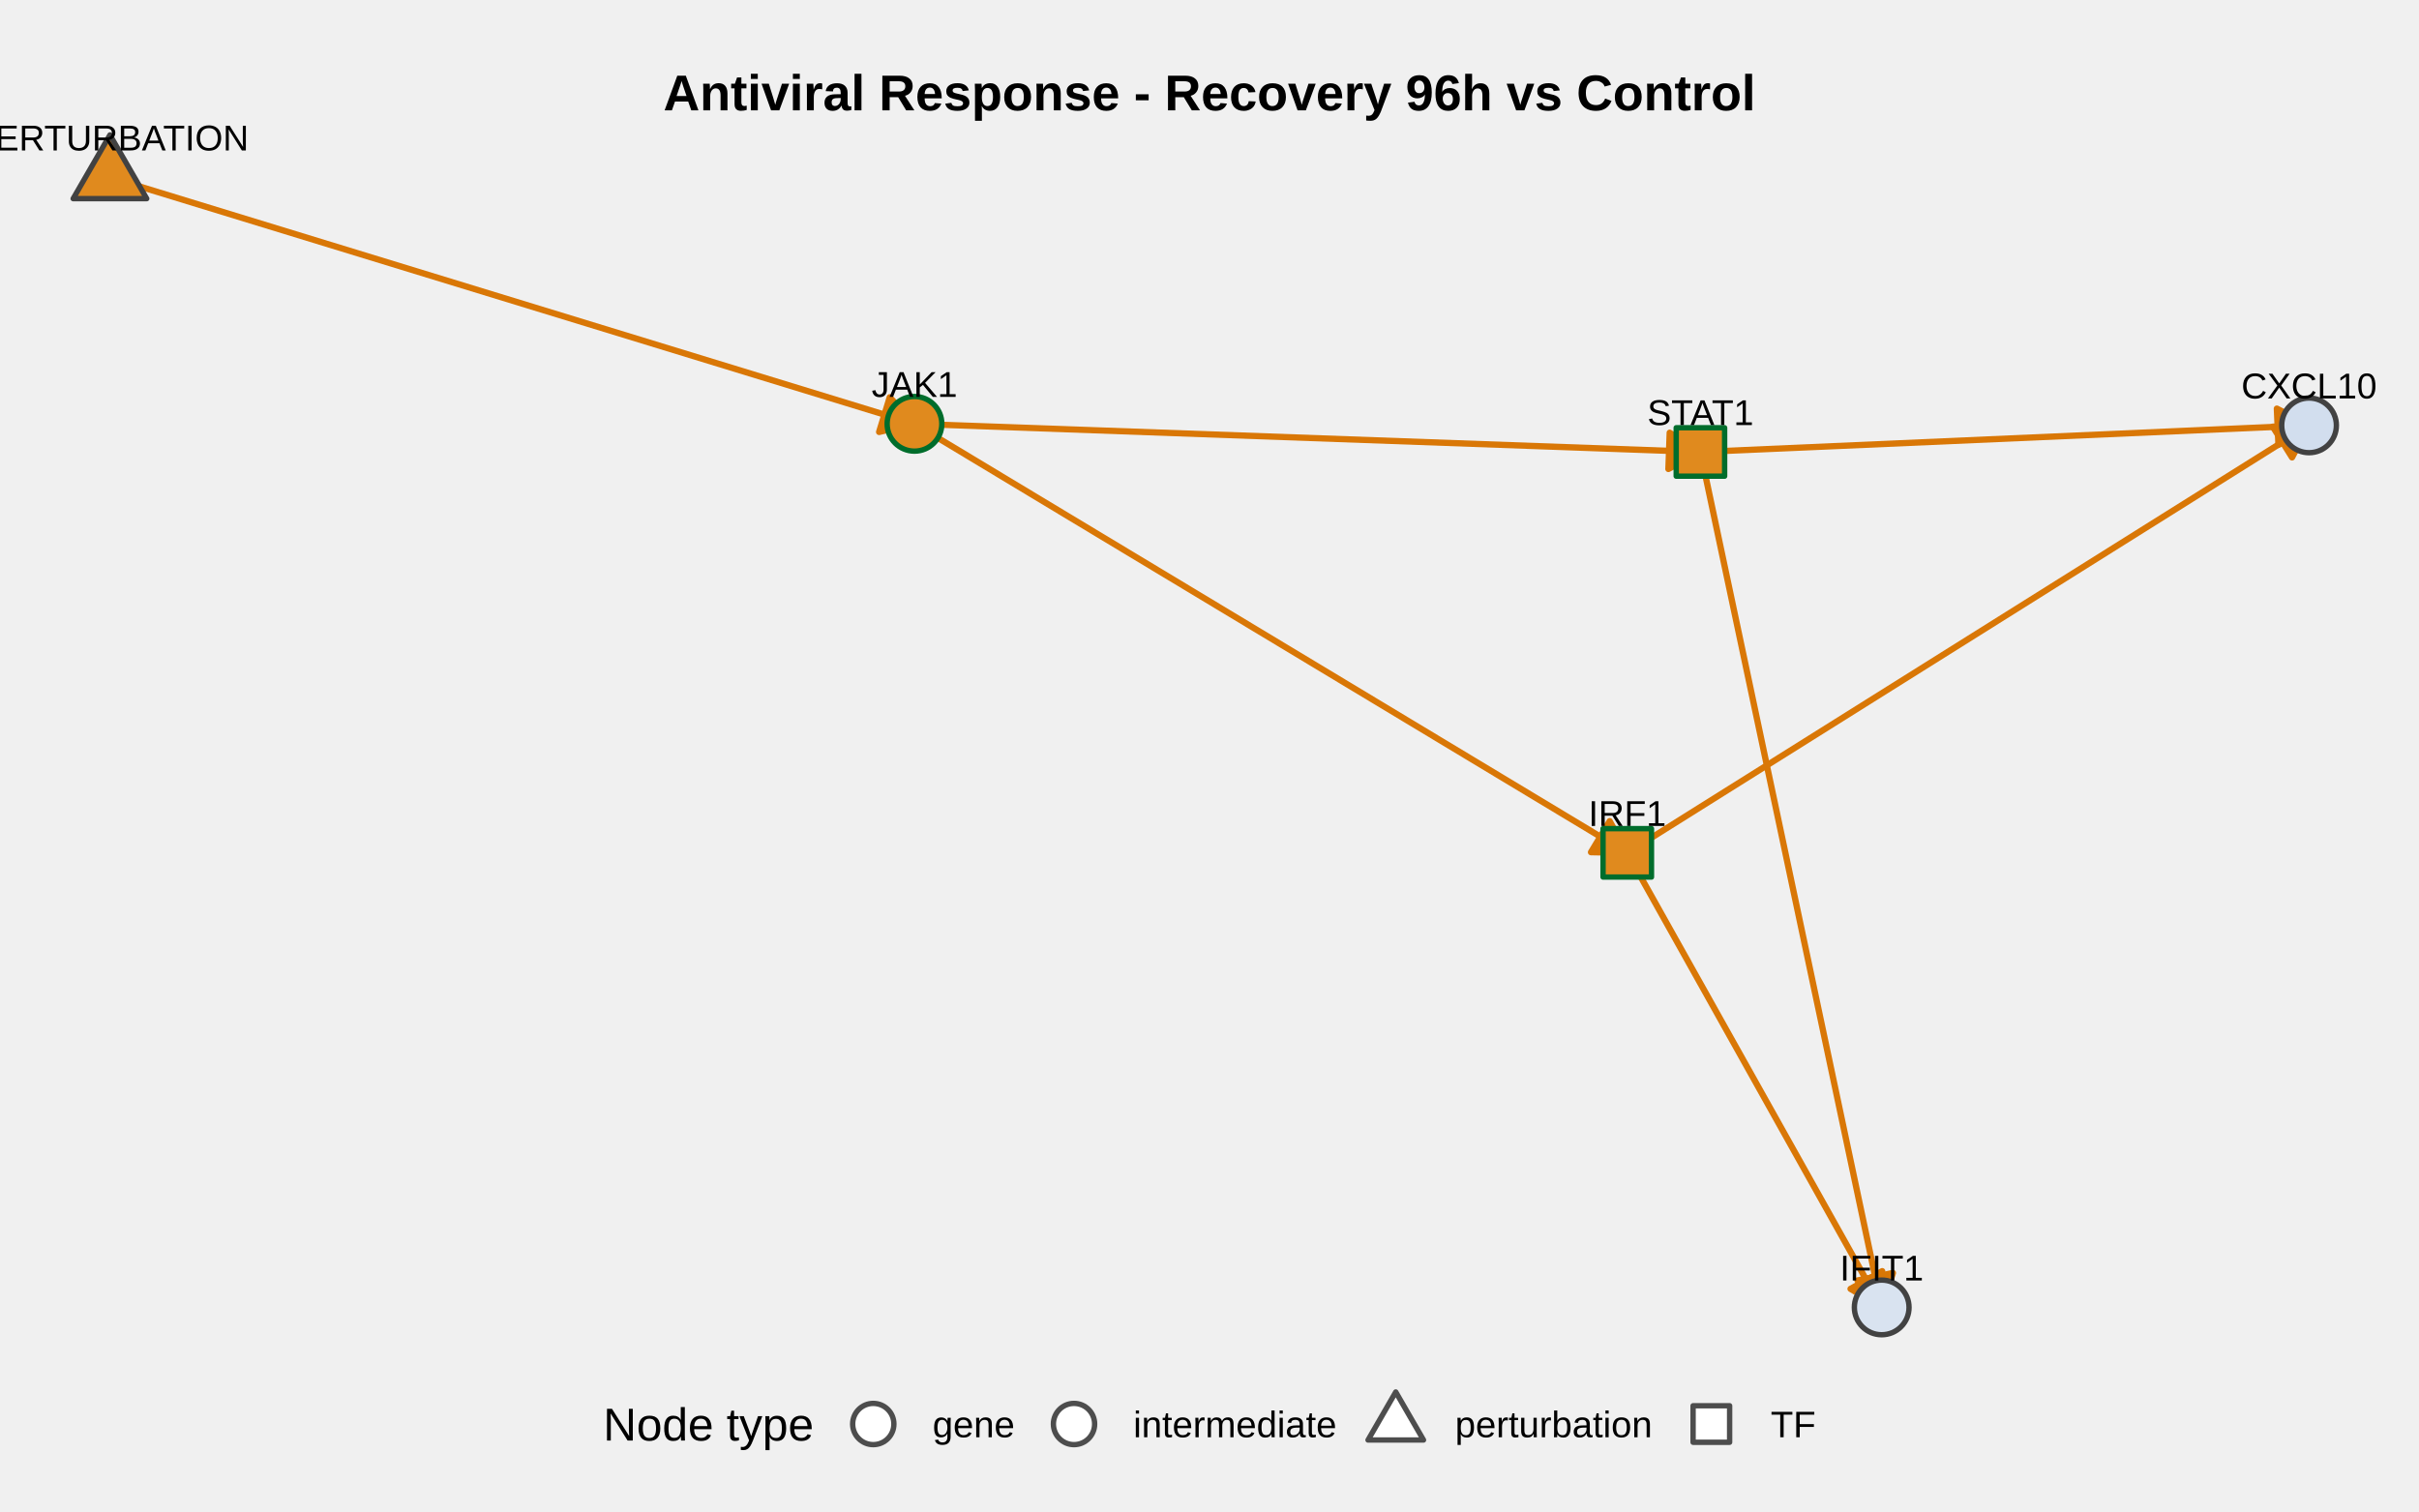
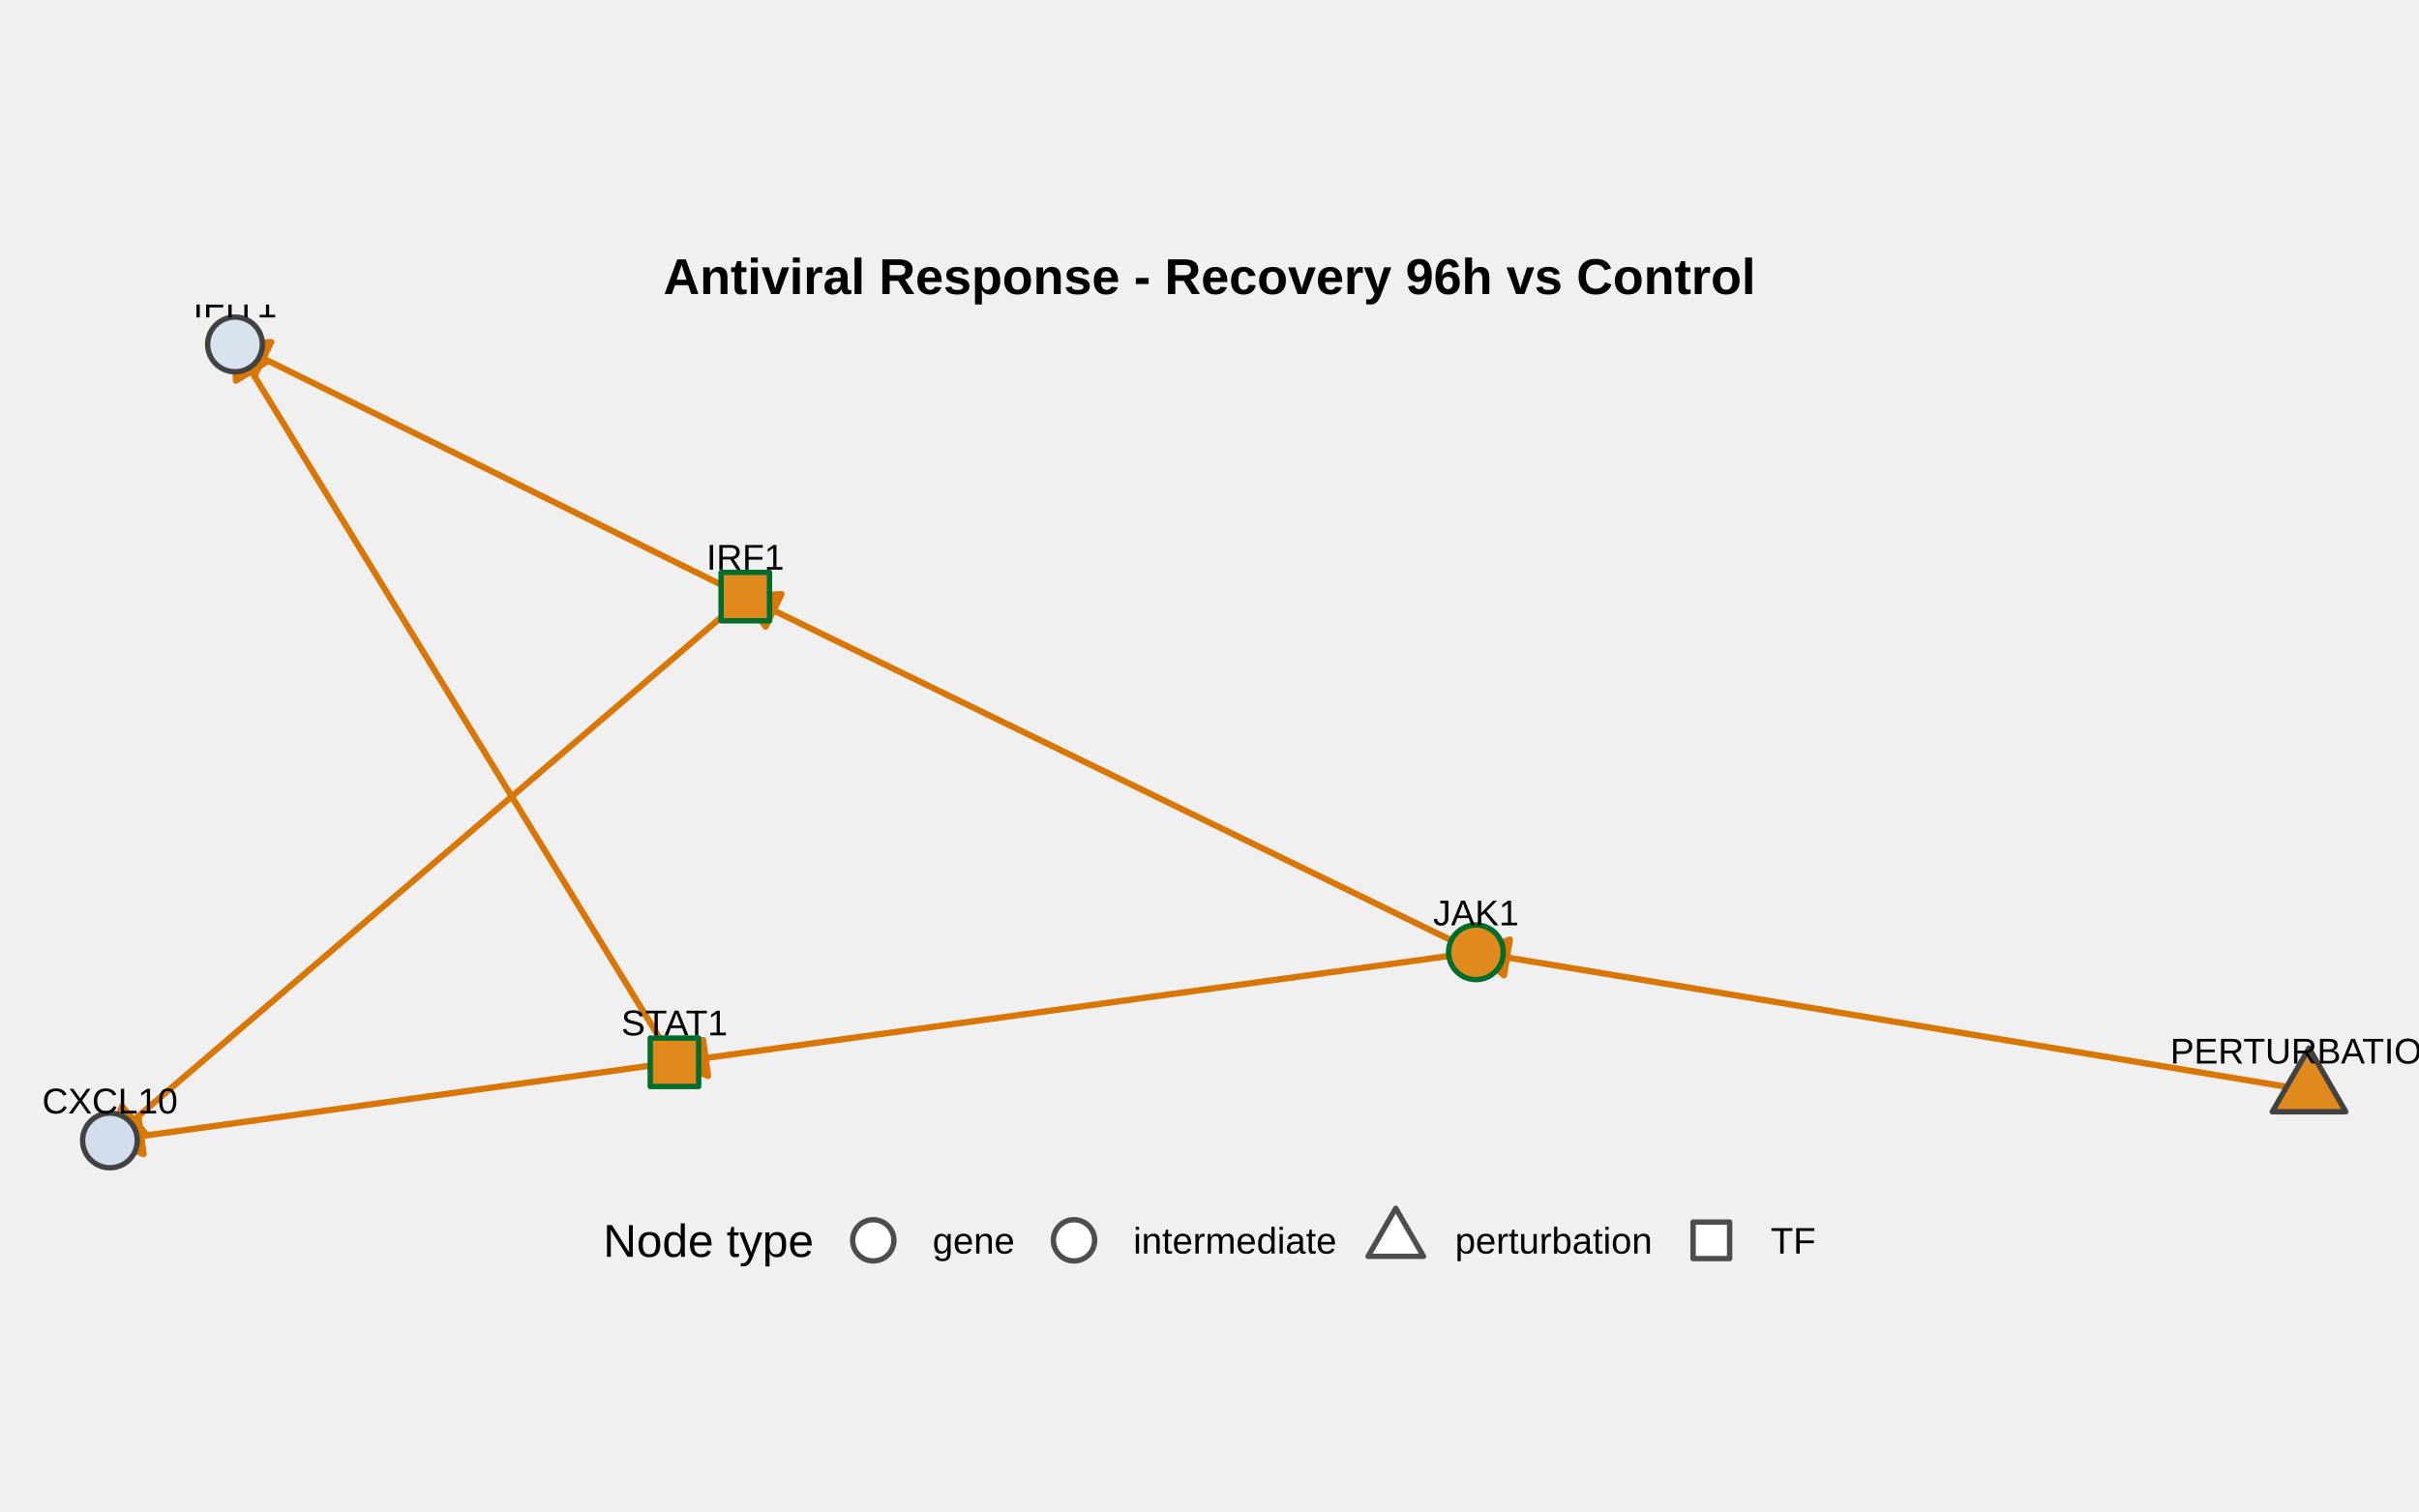
<svg xmlns="http://www.w3.org/2000/svg" width="576.00pt" height="360.00pt" viewBox="0 0 576.00 360.00">
  <g class="svglite">
    <defs>
      <style type="text/css">
    .svglite line, .svglite polyline, .svglite polygon, .svglite path, .svglite rect, .svglite circle {
      fill: none;
      stroke: #000000;
      stroke-linecap: round;
      stroke-linejoin: round;
      stroke-miterlimit: 10.00;
    }
    .svglite text {
      white-space: pre;
    }
    .svglite g.glyphgroup path {
      fill: inherit;
      stroke: none;
    }
  </style>
    </defs>
    <rect width="100%" height="100%" style="stroke: none; fill: none;" />
    <defs>
      <clipPath id="cpMC4wMHw1NzYuMDB8MC4wMHwzNjAuMDA=">
        <rect x="0.00" y="0.00" width="576.00" height="360.00" />
      </clipPath>
    </defs>
    <g clip-path="url(#cpMC4wMHw1NzYuMDB8MC4wMHwzNjAuMDA=)">
</g>
    <defs>
-       <clipPath id="cpMC4wMHw1NzYuMDB8MTIuMjB8MzQ3Ljgw">
-         <rect x="0.00" y="12.20" width="576.00" height="335.60" />
+       <clipPath id="cpMC4wMHw1NzYuMDB8NTUuOTV8MzA0LjA1">
+         <rect x="0.00" y="55.95" width="576.00" height="248.09" />
      </clipPath>
    </defs>
-     <g clip-path="url(#cpMC4wMHw1NzYuMDB8MTIuMjB8MzQ3Ljgw)">
-       <rect x="0.00" y="12.20" width="576.00" height="335.60" style="stroke-width: 0.00; stroke: none;" />
+     <g clip-path="url(#cpMC4wMHw1NzYuMDB8NTUuOTV8MzA0LjA1)">
+       <rect x="0.00" y="55.95" width="576.00" height="248.09" style="stroke-width: 0.00; stroke: none;" />
    </g>
    <g clip-path="url(#cpMC4wMHw1NzYuMDB8MC4wMHwzNjAuMDA=)">
</g>
    <defs>
-       <clipPath id="cpMC4wMHw1NzYuMDB8MjguODB8MzI0Ljg1">
-         <rect x="0" y="28.80" width="576.00" height="296.06" />
+       <clipPath id="cpMC4wMHw1NzYuMDB8NzIuNTV8MjgxLjEw">
+         <rect x="0" y="72.55" width="576.00" height="208.55" />
      </clipPath>
    </defs>
-     <g clip-path="url(#cpMC4wMHw1NzYuMDB8MjguODB8MzI0Ljg1)">
-       <line x1="217.75" y1="100.94" x2="404.90" y2="107.65" style="stroke-width: 1.49; stroke: #D97706;" />
-       <polygon points="397.27,111.70 404.90,107.65 397.58,103.06 " style="stroke-width: 1.49; stroke: #D97706; fill: #D97706;" />
-       <line x1="217.75" y1="100.94" x2="387.48" y2="203.13" style="stroke-width: 1.49; stroke: #D97706;" />
-       <polygon points="378.84,202.97 387.48,203.13 383.29,195.57 " style="stroke-width: 1.49; stroke: #D97706; fill: #D97706;" />
-       <line x1="26.18" y1="42.25" x2="217.75" y2="100.94" style="stroke-width: 1.49; stroke: #D97706;" />
-       <polygon points="209.33,102.88 217.75,100.94 211.86,94.62 " style="stroke-width: 1.49; stroke: #D97706; fill: #D97706;" />
-       <line x1="404.90" y1="107.65" x2="448.06" y2="311.39" style="stroke-width: 1.49; stroke: #D97706;" />
-       <polygon points="442.29,304.97 448.06,311.39 450.74,303.18 " style="stroke-width: 1.49; stroke: #D97706; fill: #D97706;" />
-       <line x1="404.90" y1="107.65" x2="549.82" y2="101.31" style="stroke-width: 1.49; stroke: #D97706;" />
-       <polygon points="542.53,105.95 549.82,101.31 542.15,97.32 " style="stroke-width: 1.49; stroke: #D97706; fill: #D97706;" />
-       <line x1="387.48" y1="203.13" x2="448.06" y2="311.39" style="stroke-width: 1.49; stroke: #D97706;" />
-       <polygon points="440.64,306.97 448.06,311.39 448.18,302.75 " style="stroke-width: 1.49; stroke: #D97706; fill: #D97706;" />
-       <line x1="387.48" y1="203.13" x2="549.82" y2="101.31" style="stroke-width: 1.49; stroke: #D97706;" />
-       <polygon points="545.77,108.94 549.82,101.31 541.18,101.62 " style="stroke-width: 1.49; stroke: #D97706; fill: #D97706;" />
-       <circle cx="549.82" cy="101.31" r="6.51" style="stroke-width: 1.28; stroke: #424242; fill: #D2DEEE;" />
-       <circle cx="448.06" cy="311.39" r="6.51" style="stroke-width: 1.28; stroke: #424242; fill: #D9E3F0;" />
-       <rect x="381.71" y="197.36" width="11.53" height="11.53" style="stroke-width: 1.28; stroke: #006D2C; fill: #E08A1E;" />
-       <circle cx="217.75" cy="100.94" r="6.51" style="stroke-width: 1.28; stroke: #006D2C; fill: #E08A1E;" />
-       <polygon points="26.18,32.13 34.94,47.31 17.42,47.31 " style="stroke-width: 1.28; stroke: #424242; fill: #E08A1E;" />
-       <rect x="399.13" y="101.88" width="11.53" height="11.53" style="stroke-width: 1.28; stroke: #006D2C; fill: #E08A1E;" />
-       <text x="549.82" y="94.89" text-anchor="middle" style="font-size: 8.54px; font-family: &quot;Arial&quot;;" textLength="32.25px" lengthAdjust="spacingAndGlyphs">CXCL10</text>
-       <text x="448.06" y="304.98" text-anchor="middle" style="font-size: 8.54px; font-family: &quot;Arial&quot;;" textLength="19.94px" lengthAdjust="spacingAndGlyphs">IFIT1</text>
-       <text x="387.48" y="196.71" text-anchor="middle" style="font-size: 8.54px; font-family: &quot;Arial&quot;;" textLength="18.50px" lengthAdjust="spacingAndGlyphs">IRF1</text>
-       <text x="217.75" y="94.52" text-anchor="middle" style="font-size: 8.54px; font-family: &quot;Arial&quot;;" textLength="20.39px" lengthAdjust="spacingAndGlyphs">JAK1</text>
-       <text x="26.18" y="35.83" text-anchor="middle" style="font-size: 8.54px; font-family: &quot;Arial&quot;;" textLength="66.03px" lengthAdjust="spacingAndGlyphs">PERTURBATION</text>
-       <text x="404.90" y="101.23" text-anchor="middle" style="font-size: 8.54px; font-family: &quot;Arial&quot;;" textLength="25.28px" lengthAdjust="spacingAndGlyphs">STAT1</text>
+     <g clip-path="url(#cpMC4wMHw1NzYuMDB8NzIuNTV8MjgxLjEw)">
+       <line x1="351.44" y1="226.81" x2="160.59" y2="253.01" style="stroke-width: 1.49; stroke: #D97706;" />
+       <polygon points="167.42,247.71 160.59,253.01 168.60,256.27 " style="stroke-width: 1.49; stroke: #D97706; fill: #D97706;" />
+       <line x1="351.44" y1="226.81" x2="177.47" y2="142.10" style="stroke-width: 1.49; stroke: #D97706;" />
+       <polygon points="186.09,141.49 177.47,142.10 182.30,149.26 " style="stroke-width: 1.49; stroke: #D97706; fill: #D97706;" />
+       <line x1="549.82" y1="259.73" x2="351.44" y2="226.81" style="stroke-width: 1.49; stroke: #D97706;" />
+       <polygon points="359.53,223.77 351.44,226.81 358.11,232.29 " style="stroke-width: 1.49; stroke: #D97706; fill: #D97706;" />
+       <line x1="160.59" y1="253.01" x2="55.96" y2="82.03" style="stroke-width: 1.49; stroke: #D97706;" />
+       <polygon points="63.55,86.16 55.96,82.03 56.18,90.67 " style="stroke-width: 1.49; stroke: #D97706; fill: #D97706;" />
+       <line x1="160.59" y1="253.01" x2="26.18" y2="271.62" style="stroke-width: 1.49; stroke: #D97706;" />
+       <polygon points="33.00,266.31 26.18,271.62 34.19,274.87 " style="stroke-width: 1.49; stroke: #D97706; fill: #D97706;" />
+       <line x1="177.47" y1="142.10" x2="55.96" y2="82.03" style="stroke-width: 1.49; stroke: #D97706;" />
+       <polygon points="64.59,81.47 55.96,82.03 60.76,89.22 " style="stroke-width: 1.49; stroke: #D97706; fill: #D97706;" />
+       <line x1="177.47" y1="142.10" x2="26.18" y2="271.62" style="stroke-width: 1.49; stroke: #D97706;" />
+       <polygon points="29.06,263.47 26.18,271.62 34.68,270.03 " style="stroke-width: 1.49; stroke: #D97706; fill: #D97706;" />
+       <circle cx="26.18" cy="271.62" r="6.51" style="stroke-width: 1.28; stroke: #424242; fill: #D2DEEE;" />
+       <circle cx="55.96" cy="82.03" r="6.51" style="stroke-width: 1.28; stroke: #424242; fill: #D9E3F0;" />
+       <rect x="171.70" y="136.33" width="11.53" height="11.53" style="stroke-width: 1.28; stroke: #006D2C; fill: #E08A1E;" />
+       <circle cx="351.44" cy="226.81" r="6.51" style="stroke-width: 1.28; stroke: #006D2C; fill: #E08A1E;" />
+       <polygon points="549.82,249.61 558.58,264.79 541.06,264.79 " style="stroke-width: 1.28; stroke: #424242; fill: #E08A1E;" />
+       <rect x="154.83" y="247.24" width="11.53" height="11.53" style="stroke-width: 1.28; stroke: #006D2C; fill: #E08A1E;" />
+       <text x="26.18" y="265.20" text-anchor="middle" style="font-size: 8.54px; font-family: &quot;Arial&quot;;" textLength="32.25px" lengthAdjust="spacingAndGlyphs">CXCL10</text>
+       <text x="55.96" y="75.61" text-anchor="middle" style="font-size: 8.54px; font-family: &quot;Arial&quot;;" textLength="19.94px" lengthAdjust="spacingAndGlyphs">IFIT1</text>
+       <text x="177.47" y="135.68" text-anchor="middle" style="font-size: 8.54px; font-family: &quot;Arial&quot;;" textLength="18.50px" lengthAdjust="spacingAndGlyphs">IRF1</text>
+       <text x="351.44" y="220.39" text-anchor="middle" style="font-size: 8.54px; font-family: &quot;Arial&quot;;" textLength="20.39px" lengthAdjust="spacingAndGlyphs">JAK1</text>
+       <text x="549.82" y="253.31" text-anchor="middle" style="font-size: 8.54px; font-family: &quot;Arial&quot;;" textLength="66.03px" lengthAdjust="spacingAndGlyphs">PERTURBATION</text>
+       <text x="160.59" y="246.59" text-anchor="middle" style="font-size: 8.54px; font-family: &quot;Arial&quot;;" textLength="25.28px" lengthAdjust="spacingAndGlyphs">STAT1</text>
    </g>
    <g clip-path="url(#cpMC4wMHw1NzYuMDB8MC4wMHwzNjAuMDA=)">
-       <text x="143.63" y="343.10" style="font-size: 11.00px; font-family: &quot;Arial&quot;;" textLength="50.19px" lengthAdjust="spacingAndGlyphs">Node type</text>
-       <circle cx="207.94" cy="339.16" r="4.91" style="stroke-width: 1.28; stroke: #4D4D4D; fill: #FFFFFF;" />
-       <circle cx="255.74" cy="339.16" r="4.91" style="stroke-width: 1.28; stroke: #4D4D4D; fill: #FFFFFF;" />
-       <polygon points="332.35,331.53 338.96,342.97 325.75,342.97 " style="stroke-width: 1.28; stroke: #4D4D4D; fill: #FFFFFF;" />
-       <rect x="403.15" y="334.81" width="8.70" height="8.70" style="stroke-width: 1.28; stroke: #4D4D4D; fill: #FFFFFF;" />
-       <text x="222.06" y="342.31" style="font-size: 8.80px; font-family: &quot;Arial&quot;;" textLength="19.56px" lengthAdjust="spacingAndGlyphs">gene</text>
-       <text x="269.86" y="342.31" style="font-size: 8.80px; font-family: &quot;Arial&quot;;" textLength="48.38px" lengthAdjust="spacingAndGlyphs">intermediate</text>
-       <text x="346.47" y="342.31" style="font-size: 8.80px; font-family: &quot;Arial&quot;;" textLength="46.91px" lengthAdjust="spacingAndGlyphs">perturbation</text>
-       <text x="421.62" y="342.31" style="font-size: 8.80px; font-family: &quot;Arial&quot;;" textLength="10.75px" lengthAdjust="spacingAndGlyphs">TF</text>
-       <text x="288.00" y="26.28" text-anchor="middle" style="font-size: 12.00px; font-weight: bold; font-family: &quot;Arial&quot;;" textLength="260.02px" lengthAdjust="spacingAndGlyphs">Antiviral Response - Recovery 96h vs Control</text>
+       <text x="143.63" y="299.34" style="font-size: 11.00px; font-family: &quot;Arial&quot;;" textLength="50.19px" lengthAdjust="spacingAndGlyphs">Node type</text>
+       <circle cx="207.94" cy="295.41" r="4.91" style="stroke-width: 1.28; stroke: #4D4D4D; fill: #FFFFFF;" />
+       <circle cx="255.74" cy="295.41" r="4.91" style="stroke-width: 1.28; stroke: #4D4D4D; fill: #FFFFFF;" />
+       <polygon points="332.35,287.78 338.96,299.22 325.75,299.22 " style="stroke-width: 1.28; stroke: #4D4D4D; fill: #FFFFFF;" />
+       <rect x="403.15" y="291.06" width="8.70" height="8.70" style="stroke-width: 1.28; stroke: #4D4D4D; fill: #FFFFFF;" />
+       <text x="222.06" y="298.56" style="font-size: 8.80px; font-family: &quot;Arial&quot;;" textLength="19.56px" lengthAdjust="spacingAndGlyphs">gene</text>
+       <text x="269.86" y="298.56" style="font-size: 8.80px; font-family: &quot;Arial&quot;;" textLength="48.38px" lengthAdjust="spacingAndGlyphs">intermediate</text>
+       <text x="346.47" y="298.56" style="font-size: 8.80px; font-family: &quot;Arial&quot;;" textLength="46.91px" lengthAdjust="spacingAndGlyphs">perturbation</text>
+       <text x="421.62" y="298.56" style="font-size: 8.80px; font-family: &quot;Arial&quot;;" textLength="10.75px" lengthAdjust="spacingAndGlyphs">TF</text>
+       <text x="288.00" y="70.03" text-anchor="middle" style="font-size: 12.00px; font-weight: bold; font-family: &quot;Arial&quot;;" textLength="260.02px" lengthAdjust="spacingAndGlyphs">Antiviral Response - Recovery 96h vs Control</text>
    </g>
  </g>
</svg>
